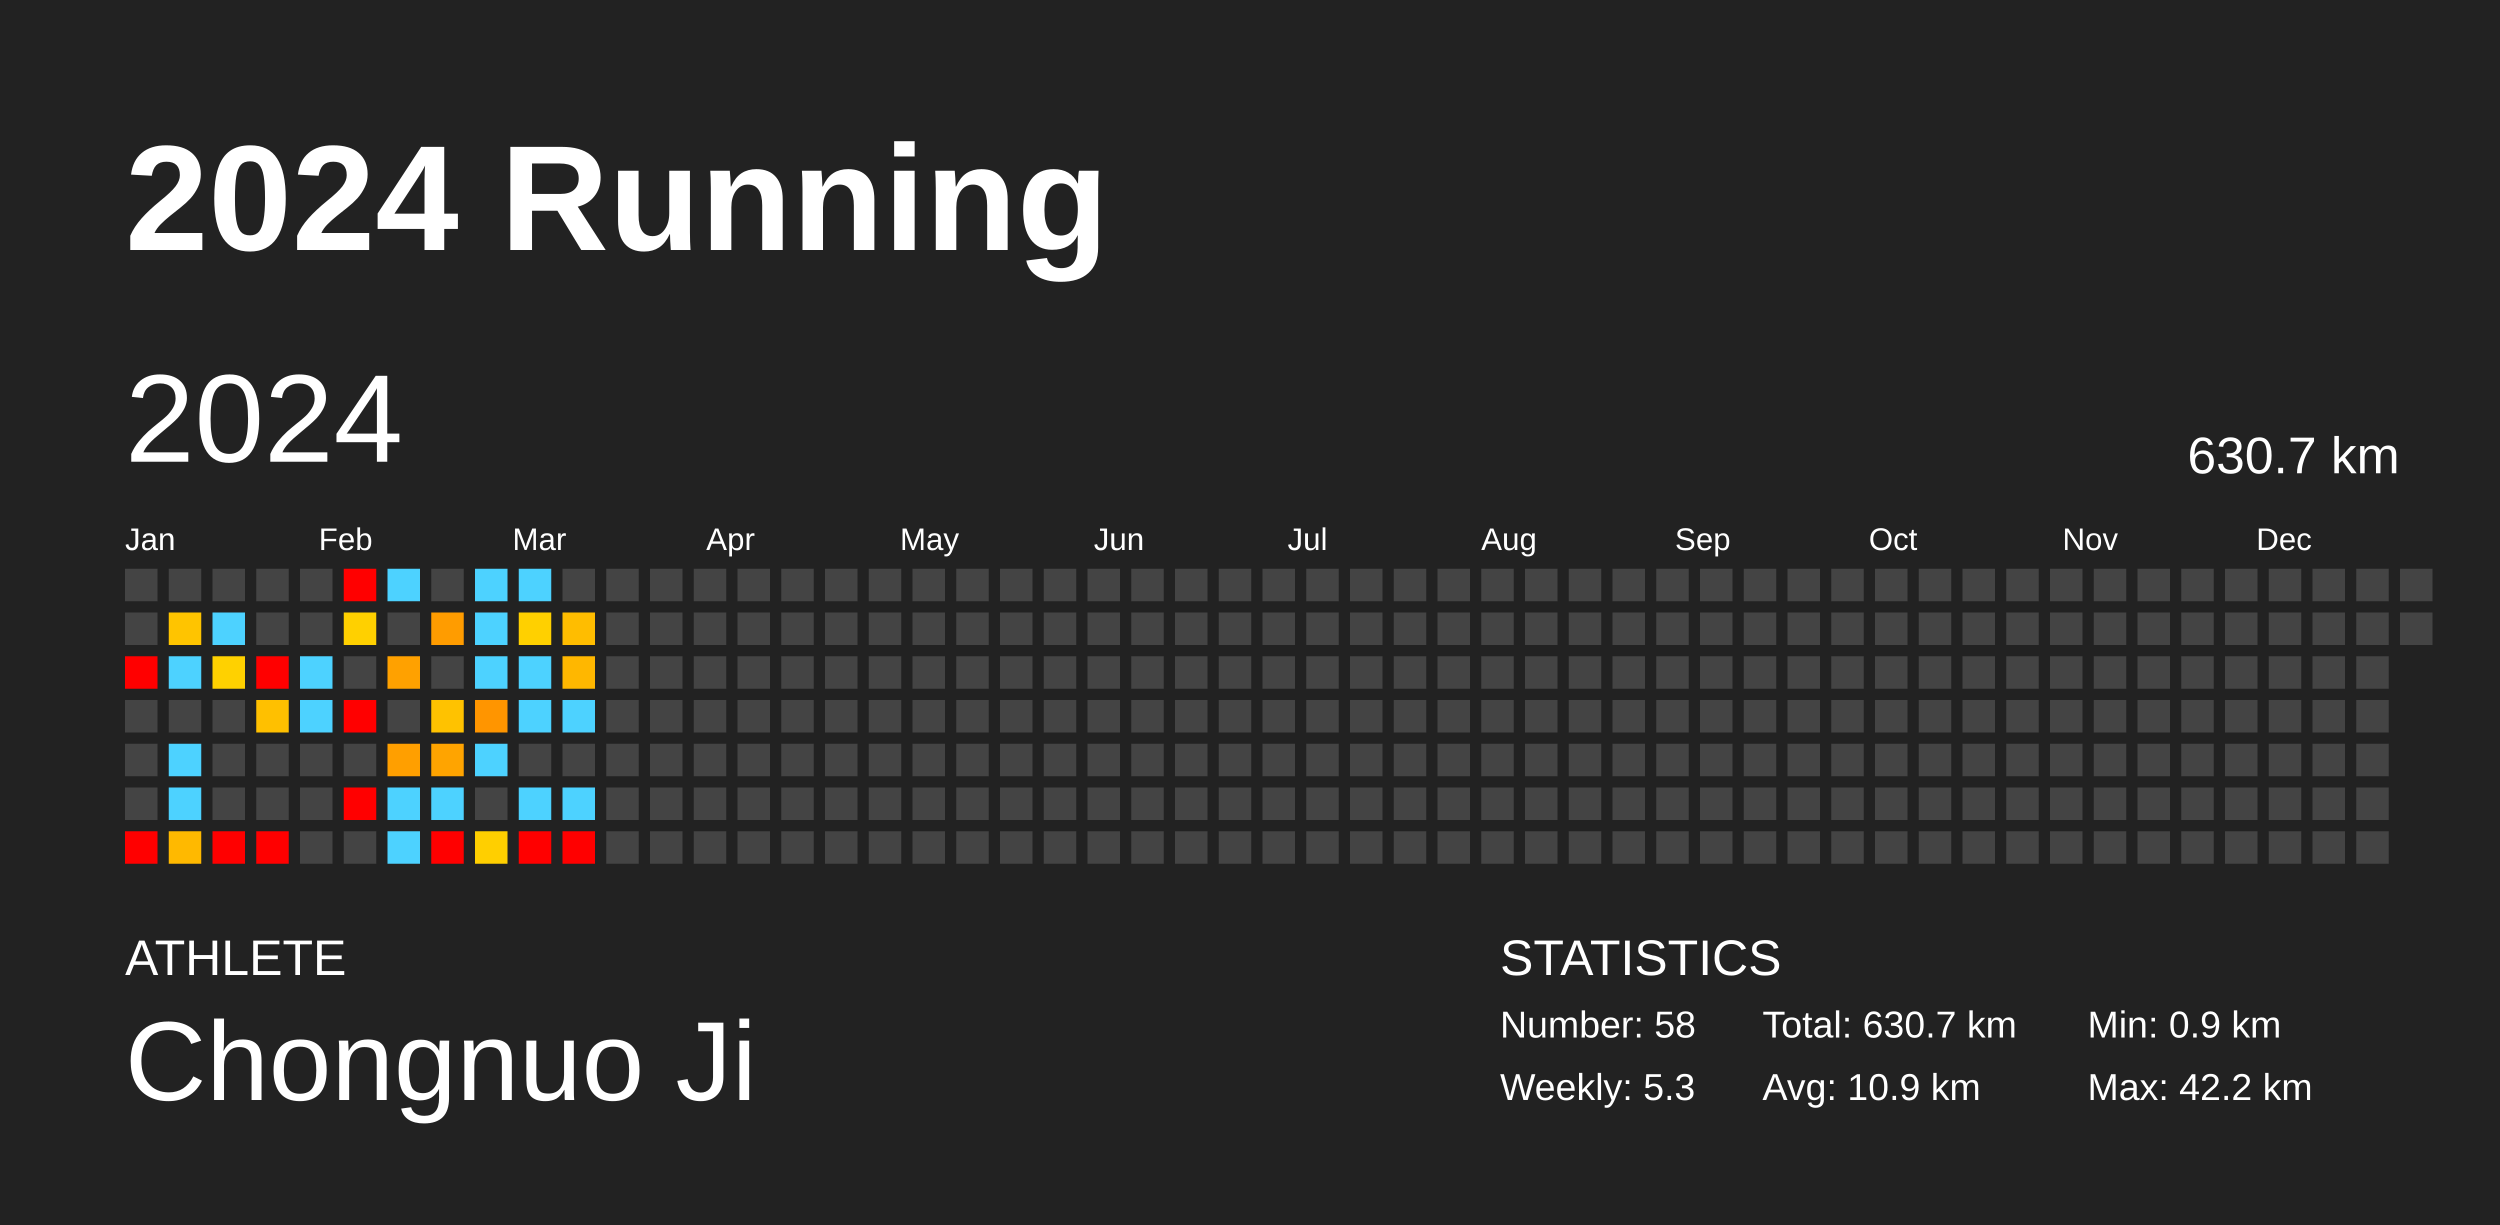
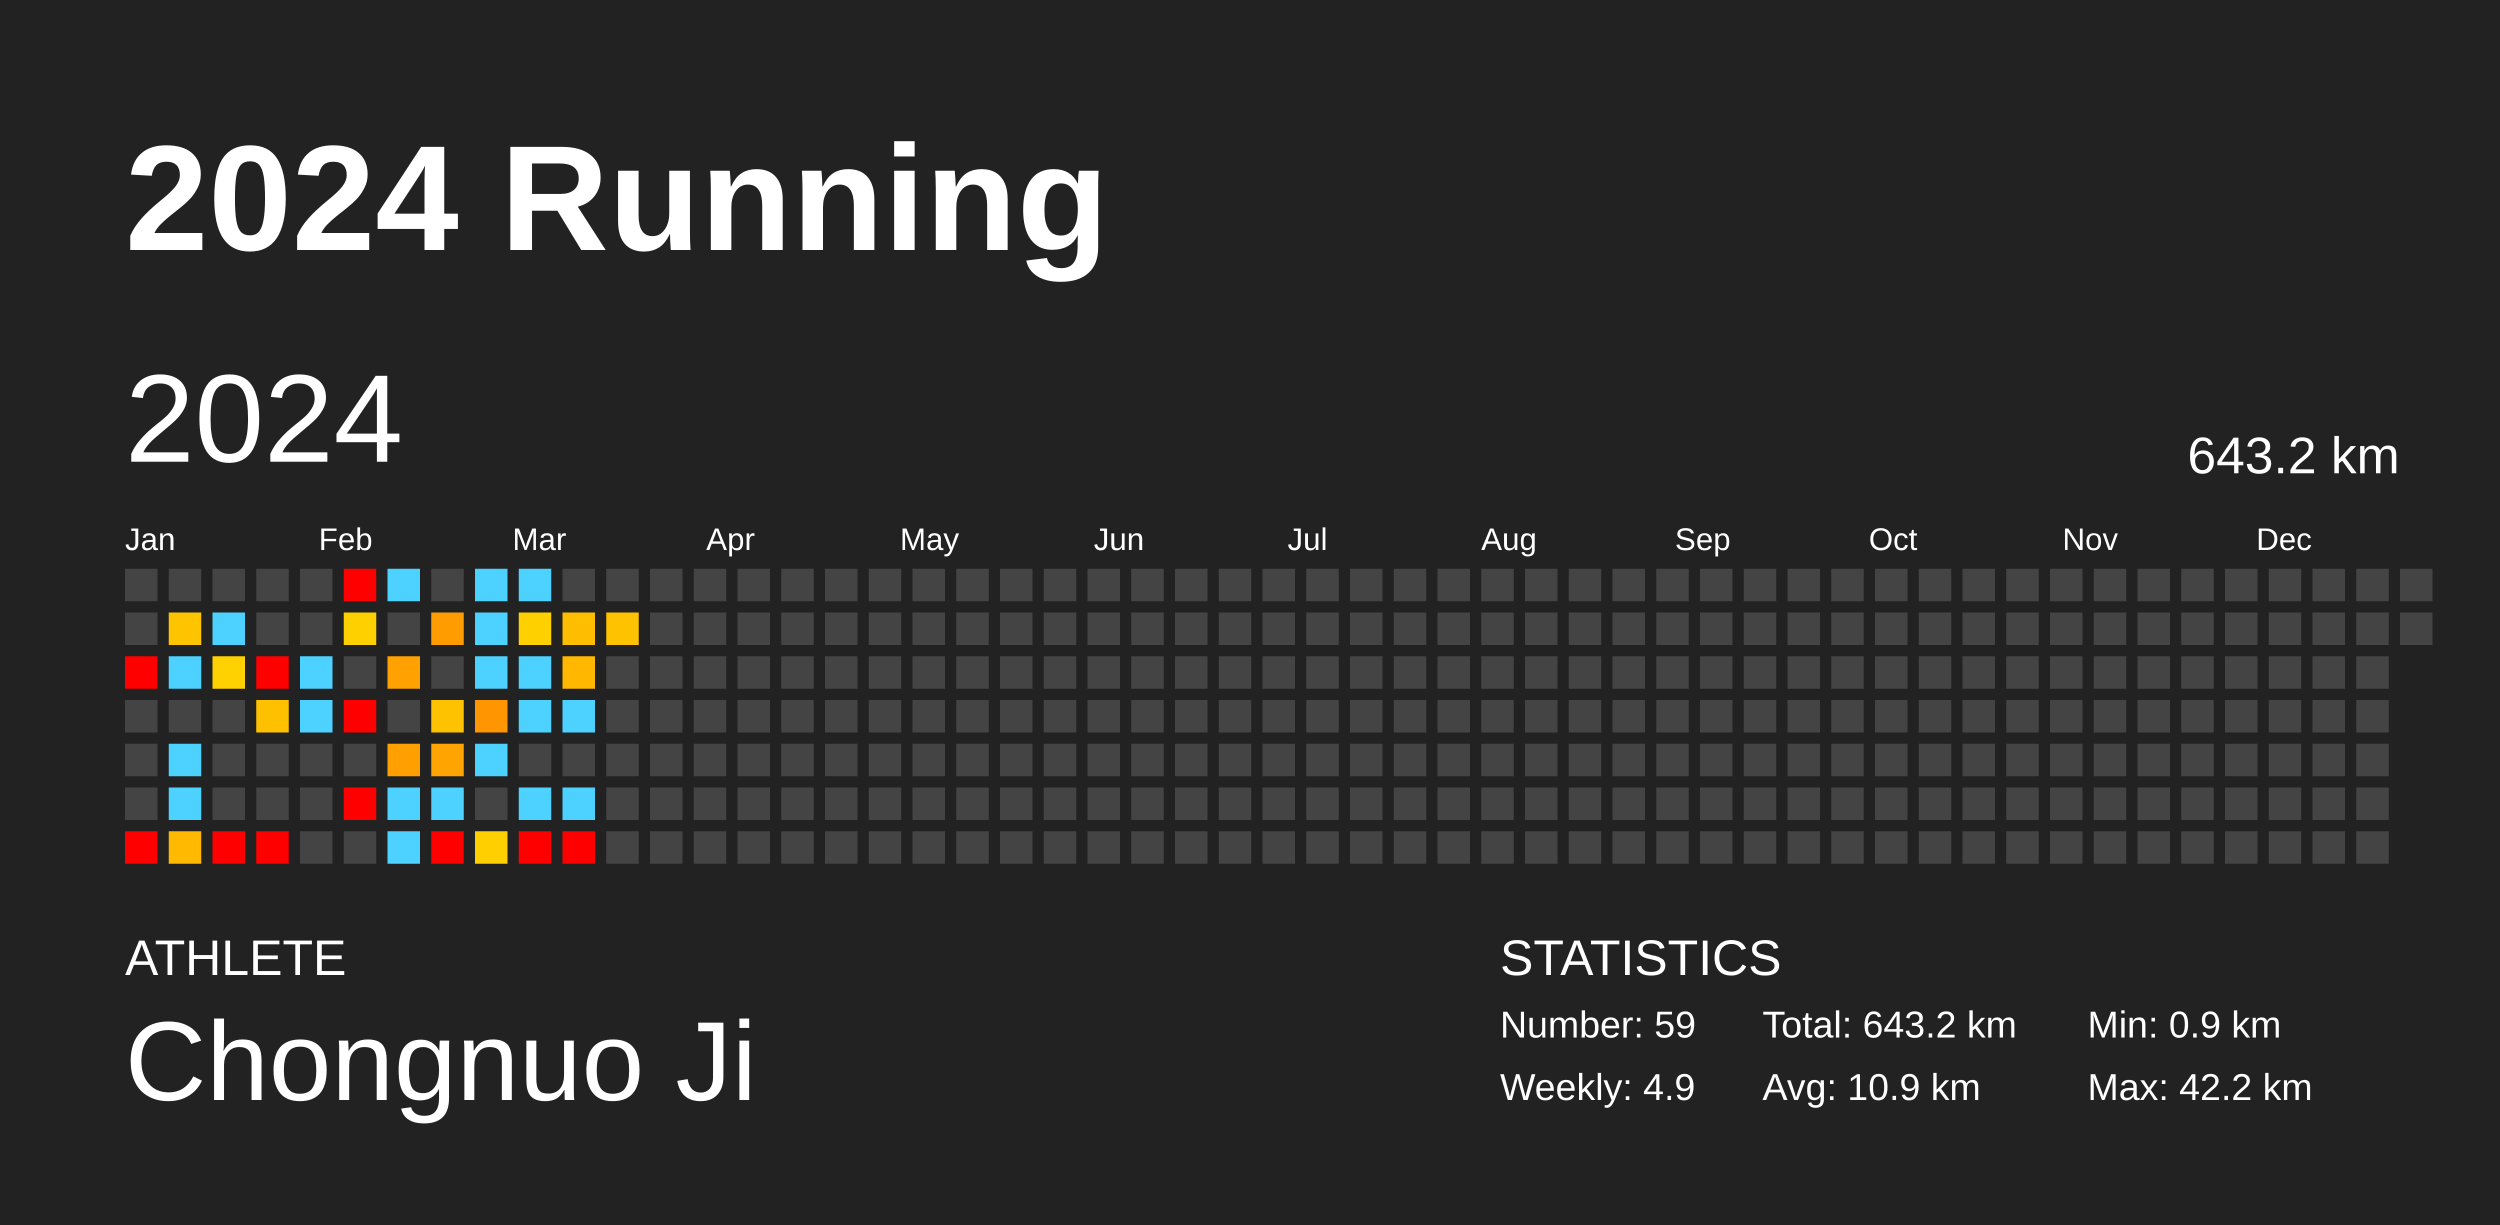
<svg xmlns="http://www.w3.org/2000/svg" baseProfile="full" height="98mm" version="1.1" viewBox="0,0,200,98" width="200mm">
  <defs />
  <rect fill="#222222" height="98" width="200" x="0" y="0" />
  <text fill="#FFFFFF" style="font-size:12px; font-family:Arial; font-weight:bold;" x="10" y="20">2024 Running</text>
  <text fill="#FFFFFF" style="font-size:4px; font-family:Arial" x="10" y="78">ATHLETE</text>
  <text fill="#FFFFFF" style="font-size:9px; font-family:Arial" x="10" y="88">Chongnuo Ji</text>
  <text fill="#FFFFFF" style="font-size:4px; font-family:Arial" x="120" y="78">STATISTICS</text>
-   <text fill="#FFFFFF" style="font-size:3px; font-family:Arial" x="120" y="83">Number: 58</text>
-   <text fill="#FFFFFF" style="font-size:3px; font-family:Arial" x="120" y="88">Weekly: 5.3</text>
-   <text fill="#FFFFFF" style="font-size:3px; font-family:Arial" x="141" y="83">Total: 630.7 km</text>
+   <text fill="#FFFFFF" style="font-size:3px; font-family:Arial" x="120" y="83">Number: 59</text>
+   <text fill="#FFFFFF" style="font-size:3px; font-family:Arial" x="120" y="88">Weekly: 4.9</text>
+   <text fill="#FFFFFF" style="font-size:3px; font-family:Arial" x="141" y="83">Total: 643.2 km</text>
  <text fill="#FFFFFF" style="font-size:3px; font-family:Arial" x="141" y="88">Avg: 10.9 km</text>
  <text fill="#FFFFFF" style="font-size:3px; font-family:Arial" x="167" y="83">Min: 0.9 km</text>
  <text fill="#FFFFFF" style="font-size:3px; font-family:Arial" x="167" y="88">Max: 42.2 km</text>
  <text dominant-baseline="hanging" fill="#FFFFFF" style="font-size:10.0px; font-family:Arial;" x="10" y="30">2024</text>
-   <text dominant-baseline="hanging" fill="#FFFFFF" style="font-size:4.125px; font-family:Arial;" x="175" y="35">630.7 km</text>
+   <text dominant-baseline="hanging" fill="#FFFFFF" style="font-size:4.125px; font-family:Arial;" x="175" y="35">643.2 km</text>
  <text fill="#FFFFFF" style="font-size:2.5px; font-family:Arial" x="10.0" y="44">Jan</text>
  <text fill="#FFFFFF" style="font-size:2.5px; font-family:Arial" x="25.5" y="44">Feb</text>
  <text fill="#FFFFFF" style="font-size:2.5px; font-family:Arial" x="41.0" y="44">Mar</text>
  <text fill="#FFFFFF" style="font-size:2.5px; font-family:Arial" x="56.5" y="44">Apr</text>
  <text fill="#FFFFFF" style="font-size:2.5px; font-family:Arial" x="72.0" y="44">May</text>
  <text fill="#FFFFFF" style="font-size:2.5px; font-family:Arial" x="87.5" y="44">Jun</text>
  <text fill="#FFFFFF" style="font-size:2.5px; font-family:Arial" x="103.0" y="44">Jul</text>
  <text fill="#FFFFFF" style="font-size:2.5px; font-family:Arial" x="118.5" y="44">Aug</text>
  <text fill="#FFFFFF" style="font-size:2.5px; font-family:Arial" x="134.0" y="44">Sep</text>
  <text fill="#FFFFFF" style="font-size:2.5px; font-family:Arial" x="149.5" y="44">Oct</text>
  <text fill="#FFFFFF" style="font-size:2.5px; font-family:Arial" x="165.0" y="44">Nov</text>
  <text fill="#FFFFFF" style="font-size:2.5px; font-family:Arial" x="180.5" y="44">Dec</text>
  <rect fill="#444444" height="2.6" width="2.6" x="10.0" y="45.5" />
  <rect fill="#444444" height="2.6" width="2.6" x="10.0" y="49.0" />
  <rect fill="red" height="2.6" width="2.6" x="10.0" y="52.5" />
  <rect fill="#444444" height="2.6" width="2.6" x="10.0" y="56.0" />
  <rect fill="#444444" height="2.6" width="2.6" x="10.0" y="59.5" />
  <rect fill="#444444" height="2.6" width="2.6" x="10.0" y="63.0" />
  <rect fill="red" height="2.6" width="2.6" x="10.0" y="66.5" />
  <rect fill="#444444" height="2.6" width="2.6" x="13.5" y="45.5" />
  <rect fill="#ffc400" height="2.6" width="2.6" x="13.5" y="49.0" />
  <rect fill="#4dd2ff" height="2.6" width="2.6" x="13.5" y="52.5" />
  <rect fill="#444444" height="2.6" width="2.6" x="13.5" y="56.0" />
  <rect fill="#4dd2ff" height="2.6" width="2.6" x="13.5" y="59.5" />
  <rect fill="#4dd2ff" height="2.6" width="2.6" x="13.5" y="63.0" />
  <rect fill="#ffb900" height="2.6" width="2.6" x="13.5" y="66.5" />
  <rect fill="#444444" height="2.6" width="2.6" x="17.0" y="45.5" />
  <rect fill="#4dd2ff" height="2.6" width="2.6" x="17.0" y="49.0" />
  <rect fill="#ffd100" height="2.6" width="2.6" x="17.0" y="52.5" />
  <rect fill="#444444" height="2.6" width="2.6" x="17.0" y="56.0" />
  <rect fill="#444444" height="2.6" width="2.6" x="17.0" y="59.5" />
  <rect fill="#444444" height="2.6" width="2.6" x="17.0" y="63.0" />
  <rect fill="red" height="2.6" width="2.6" x="17.0" y="66.5" />
  <rect fill="#444444" height="2.6" width="2.6" x="20.5" y="45.5" />
  <rect fill="#444444" height="2.6" width="2.6" x="20.5" y="49.0" />
  <rect fill="red" height="2.6" width="2.6" x="20.5" y="52.5" />
  <rect fill="#ffc000" height="2.6" width="2.6" x="20.5" y="56.0" />
  <rect fill="#444444" height="2.6" width="2.6" x="20.5" y="59.5" />
  <rect fill="#444444" height="2.6" width="2.6" x="20.5" y="63.0" />
  <rect fill="red" height="2.6" width="2.6" x="20.5" y="66.5" />
  <rect fill="#444444" height="2.6" width="2.6" x="24.0" y="45.5" />
  <rect fill="#444444" height="2.6" width="2.6" x="24.0" y="49.0" />
  <rect fill="#4dd2ff" height="2.6" width="2.6" x="24.0" y="52.5" />
  <rect fill="#4dd2ff" height="2.6" width="2.6" x="24.0" y="56.0" />
  <rect fill="#444444" height="2.6" width="2.6" x="24.0" y="59.5" />
  <rect fill="#444444" height="2.6" width="2.6" x="24.0" y="63.0" />
  <rect fill="#444444" height="2.6" width="2.6" x="24.0" y="66.5" />
  <rect fill="red" height="2.6" width="2.6" x="27.5" y="45.5" />
  <rect fill="#ffd000" height="2.6" width="2.6" x="27.5" y="49.0" />
  <rect fill="#444444" height="2.6" width="2.6" x="27.5" y="52.5" />
  <rect fill="red" height="2.6" width="2.6" x="27.5" y="56.0" />
  <rect fill="#444444" height="2.6" width="2.6" x="27.5" y="59.5" />
  <rect fill="red" height="2.6" width="2.6" x="27.5" y="63.0" />
  <rect fill="#444444" height="2.6" width="2.6" x="27.5" y="66.5" />
  <rect fill="#4dd2ff" height="2.6" width="2.6" x="31.0" y="45.5" />
  <rect fill="#444444" height="2.6" width="2.6" x="31.0" y="49.0" />
  <rect fill="#ffa100" height="2.6" width="2.6" x="31.0" y="52.5" />
  <rect fill="#444444" height="2.6" width="2.6" x="31.0" y="56.0" />
  <rect fill="#ff9f00" height="2.6" width="2.6" x="31.0" y="59.5" />
  <rect fill="#4dd2ff" height="2.6" width="2.6" x="31.0" y="63.0" />
  <rect fill="#4dd2ff" height="2.6" width="2.6" x="31.0" y="66.5" />
  <rect fill="#444444" height="2.6" width="2.6" x="34.5" y="45.5" />
  <rect fill="#ff9c00" height="2.6" width="2.6" x="34.5" y="49.0" />
  <rect fill="#444444" height="2.6" width="2.6" x="34.5" y="52.5" />
  <rect fill="#ffc200" height="2.6" width="2.6" x="34.5" y="56.0" />
  <rect fill="#ffa400" height="2.6" width="2.6" x="34.5" y="59.5" />
  <rect fill="#4dd2ff" height="2.6" width="2.6" x="34.5" y="63.0" />
  <rect fill="red" height="2.6" width="2.6" x="34.5" y="66.5" />
  <rect fill="#4dd2ff" height="2.6" width="2.6" x="38.0" y="45.5" />
  <rect fill="#4dd2ff" height="2.6" width="2.6" x="38.0" y="49.0" />
  <rect fill="#4dd2ff" height="2.6" width="2.6" x="38.0" y="52.5" />
  <rect fill="#ff9500" height="2.6" width="2.6" x="38.0" y="56.0" />
  <rect fill="#4dd2ff" height="2.6" width="2.6" x="38.0" y="59.5" />
  <rect fill="#444444" height="2.6" width="2.6" x="38.0" y="63.0" />
  <rect fill="#ffcf00" height="2.6" width="2.6" x="38.0" y="66.5" />
  <rect fill="#4dd2ff" height="2.6" width="2.6" x="41.5" y="45.5" />
  <rect fill="#ffd000" height="2.6" width="2.6" x="41.5" y="49.0" />
  <rect fill="#4dd2ff" height="2.6" width="2.6" x="41.5" y="52.5" />
  <rect fill="#4dd2ff" height="2.6" width="2.6" x="41.5" y="56.0" />
  <rect fill="#444444" height="2.6" width="2.6" x="41.5" y="59.5" />
  <rect fill="#4dd2ff" height="2.6" width="2.6" x="41.5" y="63.0" />
  <rect fill="red" height="2.6" width="2.6" x="41.5" y="66.5" />
  <rect fill="#444444" height="2.6" width="2.6" x="45.0" y="45.5" />
  <rect fill="#ffbd00" height="2.6" width="2.6" x="45.0" y="49.0" />
  <rect fill="#ffb700" height="2.6" width="2.6" x="45.0" y="52.5" />
  <rect fill="#4dd2ff" height="2.6" width="2.6" x="45.0" y="56.0" />
  <rect fill="#444444" height="2.6" width="2.6" x="45.0" y="59.5" />
  <rect fill="#4dd2ff" height="2.6" width="2.6" x="45.0" y="63.0" />
  <rect fill="red" height="2.6" width="2.6" x="45.0" y="66.5" />
  <rect fill="#444444" height="2.6" width="2.6" x="48.5" y="45.5" />
-   <rect fill="#444444" height="2.6" width="2.6" x="48.5" y="49.0" />
+   <rect fill="#ffc200" height="2.6" width="2.6" x="48.5" y="49.0" />
  <rect fill="#444444" height="2.6" width="2.6" x="48.5" y="52.5" />
  <rect fill="#444444" height="2.6" width="2.6" x="48.5" y="56.0" />
  <rect fill="#444444" height="2.6" width="2.6" x="48.5" y="59.5" />
  <rect fill="#444444" height="2.6" width="2.6" x="48.5" y="63.0" />
  <rect fill="#444444" height="2.6" width="2.6" x="48.5" y="66.5" />
  <rect fill="#444444" height="2.6" width="2.6" x="52.0" y="45.5" />
  <rect fill="#444444" height="2.6" width="2.6" x="52.0" y="49.0" />
  <rect fill="#444444" height="2.6" width="2.6" x="52.0" y="52.5" />
  <rect fill="#444444" height="2.6" width="2.6" x="52.0" y="56.0" />
  <rect fill="#444444" height="2.6" width="2.6" x="52.0" y="59.5" />
  <rect fill="#444444" height="2.6" width="2.6" x="52.0" y="63.0" />
  <rect fill="#444444" height="2.6" width="2.6" x="52.0" y="66.5" />
  <rect fill="#444444" height="2.6" width="2.6" x="55.5" y="45.5" />
  <rect fill="#444444" height="2.6" width="2.6" x="55.5" y="49.0" />
  <rect fill="#444444" height="2.6" width="2.6" x="55.5" y="52.5" />
  <rect fill="#444444" height="2.6" width="2.6" x="55.5" y="56.0" />
  <rect fill="#444444" height="2.6" width="2.6" x="55.5" y="59.5" />
  <rect fill="#444444" height="2.6" width="2.6" x="55.5" y="63.0" />
  <rect fill="#444444" height="2.6" width="2.6" x="55.5" y="66.5" />
  <rect fill="#444444" height="2.6" width="2.6" x="59.0" y="45.5" />
  <rect fill="#444444" height="2.6" width="2.6" x="59.0" y="49.0" />
  <rect fill="#444444" height="2.6" width="2.6" x="59.0" y="52.5" />
  <rect fill="#444444" height="2.6" width="2.6" x="59.0" y="56.0" />
  <rect fill="#444444" height="2.6" width="2.6" x="59.0" y="59.5" />
  <rect fill="#444444" height="2.6" width="2.6" x="59.0" y="63.0" />
  <rect fill="#444444" height="2.6" width="2.6" x="59.0" y="66.5" />
  <rect fill="#444444" height="2.6" width="2.6" x="62.5" y="45.5" />
  <rect fill="#444444" height="2.6" width="2.6" x="62.5" y="49.0" />
  <rect fill="#444444" height="2.6" width="2.6" x="62.5" y="52.5" />
  <rect fill="#444444" height="2.6" width="2.6" x="62.5" y="56.0" />
  <rect fill="#444444" height="2.6" width="2.6" x="62.5" y="59.5" />
  <rect fill="#444444" height="2.6" width="2.6" x="62.5" y="63.0" />
  <rect fill="#444444" height="2.6" width="2.6" x="62.5" y="66.5" />
  <rect fill="#444444" height="2.6" width="2.6" x="66.0" y="45.5" />
  <rect fill="#444444" height="2.6" width="2.6" x="66.0" y="49.0" />
  <rect fill="#444444" height="2.6" width="2.6" x="66.0" y="52.5" />
  <rect fill="#444444" height="2.6" width="2.6" x="66.0" y="56.0" />
  <rect fill="#444444" height="2.6" width="2.6" x="66.0" y="59.5" />
  <rect fill="#444444" height="2.6" width="2.6" x="66.0" y="63.0" />
  <rect fill="#444444" height="2.6" width="2.6" x="66.0" y="66.5" />
  <rect fill="#444444" height="2.6" width="2.6" x="69.5" y="45.5" />
  <rect fill="#444444" height="2.6" width="2.6" x="69.5" y="49.0" />
  <rect fill="#444444" height="2.6" width="2.6" x="69.5" y="52.5" />
  <rect fill="#444444" height="2.6" width="2.6" x="69.5" y="56.0" />
  <rect fill="#444444" height="2.6" width="2.6" x="69.5" y="59.5" />
  <rect fill="#444444" height="2.6" width="2.6" x="69.5" y="63.0" />
  <rect fill="#444444" height="2.6" width="2.6" x="69.5" y="66.5" />
  <rect fill="#444444" height="2.6" width="2.6" x="73.0" y="45.5" />
  <rect fill="#444444" height="2.6" width="2.6" x="73.0" y="49.0" />
  <rect fill="#444444" height="2.6" width="2.6" x="73.0" y="52.5" />
  <rect fill="#444444" height="2.6" width="2.6" x="73.0" y="56.0" />
  <rect fill="#444444" height="2.6" width="2.6" x="73.0" y="59.5" />
  <rect fill="#444444" height="2.6" width="2.6" x="73.0" y="63.0" />
  <rect fill="#444444" height="2.6" width="2.6" x="73.0" y="66.5" />
  <rect fill="#444444" height="2.6" width="2.6" x="76.5" y="45.5" />
  <rect fill="#444444" height="2.6" width="2.6" x="76.5" y="49.0" />
  <rect fill="#444444" height="2.6" width="2.6" x="76.5" y="52.5" />
  <rect fill="#444444" height="2.6" width="2.6" x="76.5" y="56.0" />
  <rect fill="#444444" height="2.6" width="2.6" x="76.5" y="59.5" />
  <rect fill="#444444" height="2.6" width="2.6" x="76.5" y="63.0" />
  <rect fill="#444444" height="2.6" width="2.6" x="76.5" y="66.5" />
  <rect fill="#444444" height="2.6" width="2.6" x="80.0" y="45.5" />
  <rect fill="#444444" height="2.6" width="2.6" x="80.0" y="49.0" />
  <rect fill="#444444" height="2.6" width="2.6" x="80.0" y="52.5" />
  <rect fill="#444444" height="2.6" width="2.6" x="80.0" y="56.0" />
  <rect fill="#444444" height="2.6" width="2.6" x="80.0" y="59.5" />
  <rect fill="#444444" height="2.6" width="2.6" x="80.0" y="63.0" />
  <rect fill="#444444" height="2.6" width="2.6" x="80.0" y="66.5" />
  <rect fill="#444444" height="2.6" width="2.6" x="83.5" y="45.5" />
  <rect fill="#444444" height="2.6" width="2.6" x="83.5" y="49.0" />
  <rect fill="#444444" height="2.6" width="2.6" x="83.5" y="52.5" />
  <rect fill="#444444" height="2.6" width="2.6" x="83.5" y="56.0" />
  <rect fill="#444444" height="2.6" width="2.6" x="83.5" y="59.5" />
  <rect fill="#444444" height="2.6" width="2.6" x="83.5" y="63.0" />
  <rect fill="#444444" height="2.6" width="2.6" x="83.5" y="66.5" />
  <rect fill="#444444" height="2.6" width="2.6" x="87.0" y="45.5" />
  <rect fill="#444444" height="2.6" width="2.6" x="87.0" y="49.0" />
  <rect fill="#444444" height="2.6" width="2.6" x="87.0" y="52.5" />
  <rect fill="#444444" height="2.6" width="2.6" x="87.0" y="56.0" />
  <rect fill="#444444" height="2.6" width="2.6" x="87.0" y="59.5" />
  <rect fill="#444444" height="2.6" width="2.6" x="87.0" y="63.0" />
  <rect fill="#444444" height="2.6" width="2.6" x="87.0" y="66.5" />
  <rect fill="#444444" height="2.6" width="2.6" x="90.5" y="45.5" />
  <rect fill="#444444" height="2.6" width="2.6" x="90.5" y="49.0" />
  <rect fill="#444444" height="2.6" width="2.6" x="90.5" y="52.5" />
  <rect fill="#444444" height="2.6" width="2.6" x="90.5" y="56.0" />
  <rect fill="#444444" height="2.6" width="2.6" x="90.5" y="59.5" />
  <rect fill="#444444" height="2.6" width="2.6" x="90.5" y="63.0" />
  <rect fill="#444444" height="2.6" width="2.6" x="90.5" y="66.5" />
  <rect fill="#444444" height="2.6" width="2.6" x="94.0" y="45.5" />
  <rect fill="#444444" height="2.6" width="2.6" x="94.0" y="49.0" />
  <rect fill="#444444" height="2.6" width="2.6" x="94.0" y="52.5" />
  <rect fill="#444444" height="2.6" width="2.6" x="94.0" y="56.0" />
  <rect fill="#444444" height="2.6" width="2.6" x="94.0" y="59.5" />
  <rect fill="#444444" height="2.6" width="2.6" x="94.0" y="63.0" />
  <rect fill="#444444" height="2.6" width="2.6" x="94.0" y="66.5" />
  <rect fill="#444444" height="2.6" width="2.6" x="97.5" y="45.5" />
  <rect fill="#444444" height="2.6" width="2.6" x="97.5" y="49.0" />
  <rect fill="#444444" height="2.6" width="2.6" x="97.5" y="52.5" />
  <rect fill="#444444" height="2.6" width="2.6" x="97.5" y="56.0" />
  <rect fill="#444444" height="2.6" width="2.6" x="97.5" y="59.5" />
  <rect fill="#444444" height="2.6" width="2.6" x="97.5" y="63.0" />
  <rect fill="#444444" height="2.6" width="2.6" x="97.5" y="66.5" />
  <rect fill="#444444" height="2.6" width="2.6" x="101.0" y="45.5" />
  <rect fill="#444444" height="2.6" width="2.6" x="101.0" y="49.0" />
  <rect fill="#444444" height="2.6" width="2.6" x="101.0" y="52.5" />
  <rect fill="#444444" height="2.6" width="2.6" x="101.0" y="56.0" />
  <rect fill="#444444" height="2.6" width="2.6" x="101.0" y="59.5" />
  <rect fill="#444444" height="2.6" width="2.6" x="101.0" y="63.0" />
  <rect fill="#444444" height="2.6" width="2.6" x="101.0" y="66.5" />
  <rect fill="#444444" height="2.6" width="2.6" x="104.5" y="45.5" />
  <rect fill="#444444" height="2.6" width="2.6" x="104.5" y="49.0" />
  <rect fill="#444444" height="2.6" width="2.6" x="104.5" y="52.5" />
  <rect fill="#444444" height="2.6" width="2.6" x="104.5" y="56.0" />
  <rect fill="#444444" height="2.6" width="2.6" x="104.5" y="59.5" />
  <rect fill="#444444" height="2.6" width="2.6" x="104.5" y="63.0" />
  <rect fill="#444444" height="2.6" width="2.6" x="104.5" y="66.5" />
  <rect fill="#444444" height="2.6" width="2.6" x="108.0" y="45.5" />
  <rect fill="#444444" height="2.6" width="2.6" x="108.0" y="49.0" />
  <rect fill="#444444" height="2.6" width="2.6" x="108.0" y="52.5" />
  <rect fill="#444444" height="2.6" width="2.6" x="108.0" y="56.0" />
  <rect fill="#444444" height="2.6" width="2.6" x="108.0" y="59.5" />
  <rect fill="#444444" height="2.6" width="2.6" x="108.0" y="63.0" />
  <rect fill="#444444" height="2.6" width="2.6" x="108.0" y="66.5" />
  <rect fill="#444444" height="2.6" width="2.6" x="111.5" y="45.5" />
  <rect fill="#444444" height="2.6" width="2.6" x="111.5" y="49.0" />
  <rect fill="#444444" height="2.6" width="2.6" x="111.5" y="52.5" />
  <rect fill="#444444" height="2.6" width="2.6" x="111.5" y="56.0" />
  <rect fill="#444444" height="2.6" width="2.6" x="111.5" y="59.5" />
  <rect fill="#444444" height="2.6" width="2.6" x="111.5" y="63.0" />
  <rect fill="#444444" height="2.6" width="2.6" x="111.5" y="66.5" />
  <rect fill="#444444" height="2.6" width="2.6" x="115.0" y="45.5" />
  <rect fill="#444444" height="2.6" width="2.6" x="115.0" y="49.0" />
  <rect fill="#444444" height="2.6" width="2.6" x="115.0" y="52.5" />
  <rect fill="#444444" height="2.6" width="2.6" x="115.0" y="56.0" />
  <rect fill="#444444" height="2.6" width="2.6" x="115.0" y="59.5" />
  <rect fill="#444444" height="2.6" width="2.6" x="115.0" y="63.0" />
  <rect fill="#444444" height="2.6" width="2.6" x="115.0" y="66.5" />
  <rect fill="#444444" height="2.6" width="2.6" x="118.5" y="45.5" />
  <rect fill="#444444" height="2.6" width="2.6" x="118.5" y="49.0" />
  <rect fill="#444444" height="2.6" width="2.6" x="118.5" y="52.5" />
  <rect fill="#444444" height="2.6" width="2.6" x="118.5" y="56.0" />
  <rect fill="#444444" height="2.6" width="2.6" x="118.5" y="59.5" />
  <rect fill="#444444" height="2.6" width="2.6" x="118.5" y="63.0" />
  <rect fill="#444444" height="2.6" width="2.6" x="118.5" y="66.5" />
  <rect fill="#444444" height="2.6" width="2.6" x="122.0" y="45.5" />
  <rect fill="#444444" height="2.6" width="2.6" x="122.0" y="49.0" />
  <rect fill="#444444" height="2.6" width="2.6" x="122.0" y="52.5" />
  <rect fill="#444444" height="2.6" width="2.6" x="122.0" y="56.0" />
  <rect fill="#444444" height="2.6" width="2.6" x="122.0" y="59.5" />
  <rect fill="#444444" height="2.6" width="2.6" x="122.0" y="63.0" />
  <rect fill="#444444" height="2.6" width="2.6" x="122.0" y="66.5" />
  <rect fill="#444444" height="2.6" width="2.6" x="125.5" y="45.5" />
  <rect fill="#444444" height="2.6" width="2.6" x="125.5" y="49.0" />
  <rect fill="#444444" height="2.6" width="2.6" x="125.5" y="52.5" />
  <rect fill="#444444" height="2.6" width="2.6" x="125.5" y="56.0" />
  <rect fill="#444444" height="2.6" width="2.6" x="125.5" y="59.5" />
  <rect fill="#444444" height="2.6" width="2.6" x="125.5" y="63.0" />
  <rect fill="#444444" height="2.6" width="2.6" x="125.5" y="66.5" />
  <rect fill="#444444" height="2.6" width="2.6" x="129.0" y="45.5" />
  <rect fill="#444444" height="2.6" width="2.6" x="129.0" y="49.0" />
  <rect fill="#444444" height="2.6" width="2.6" x="129.0" y="52.5" />
  <rect fill="#444444" height="2.6" width="2.6" x="129.0" y="56.0" />
  <rect fill="#444444" height="2.6" width="2.6" x="129.0" y="59.5" />
  <rect fill="#444444" height="2.6" width="2.6" x="129.0" y="63.0" />
  <rect fill="#444444" height="2.6" width="2.6" x="129.0" y="66.5" />
  <rect fill="#444444" height="2.6" width="2.6" x="132.5" y="45.5" />
  <rect fill="#444444" height="2.6" width="2.6" x="132.5" y="49.0" />
  <rect fill="#444444" height="2.6" width="2.6" x="132.5" y="52.5" />
  <rect fill="#444444" height="2.6" width="2.6" x="132.5" y="56.0" />
  <rect fill="#444444" height="2.6" width="2.6" x="132.5" y="59.5" />
  <rect fill="#444444" height="2.6" width="2.6" x="132.5" y="63.0" />
  <rect fill="#444444" height="2.6" width="2.6" x="132.5" y="66.5" />
  <rect fill="#444444" height="2.6" width="2.6" x="136.0" y="45.5" />
  <rect fill="#444444" height="2.6" width="2.6" x="136.0" y="49.0" />
  <rect fill="#444444" height="2.6" width="2.6" x="136.0" y="52.5" />
  <rect fill="#444444" height="2.6" width="2.6" x="136.0" y="56.0" />
  <rect fill="#444444" height="2.6" width="2.6" x="136.0" y="59.5" />
  <rect fill="#444444" height="2.6" width="2.6" x="136.0" y="63.0" />
  <rect fill="#444444" height="2.6" width="2.6" x="136.0" y="66.5" />
  <rect fill="#444444" height="2.6" width="2.6" x="139.5" y="45.5" />
  <rect fill="#444444" height="2.6" width="2.6" x="139.5" y="49.0" />
  <rect fill="#444444" height="2.6" width="2.6" x="139.5" y="52.5" />
  <rect fill="#444444" height="2.6" width="2.6" x="139.5" y="56.0" />
  <rect fill="#444444" height="2.6" width="2.6" x="139.5" y="59.5" />
  <rect fill="#444444" height="2.6" width="2.6" x="139.5" y="63.0" />
  <rect fill="#444444" height="2.6" width="2.6" x="139.5" y="66.5" />
  <rect fill="#444444" height="2.6" width="2.6" x="143.0" y="45.5" />
  <rect fill="#444444" height="2.6" width="2.6" x="143.0" y="49.0" />
  <rect fill="#444444" height="2.6" width="2.6" x="143.0" y="52.5" />
  <rect fill="#444444" height="2.6" width="2.6" x="143.0" y="56.0" />
  <rect fill="#444444" height="2.6" width="2.6" x="143.0" y="59.5" />
  <rect fill="#444444" height="2.6" width="2.6" x="143.0" y="63.0" />
  <rect fill="#444444" height="2.6" width="2.6" x="143.0" y="66.5" />
  <rect fill="#444444" height="2.6" width="2.6" x="146.5" y="45.5" />
  <rect fill="#444444" height="2.6" width="2.6" x="146.5" y="49.0" />
  <rect fill="#444444" height="2.6" width="2.6" x="146.5" y="52.5" />
  <rect fill="#444444" height="2.6" width="2.6" x="146.5" y="56.0" />
  <rect fill="#444444" height="2.6" width="2.6" x="146.5" y="59.5" />
  <rect fill="#444444" height="2.6" width="2.6" x="146.5" y="63.0" />
  <rect fill="#444444" height="2.6" width="2.6" x="146.5" y="66.5" />
  <rect fill="#444444" height="2.6" width="2.6" x="150.0" y="45.5" />
  <rect fill="#444444" height="2.6" width="2.6" x="150.0" y="49.0" />
  <rect fill="#444444" height="2.6" width="2.6" x="150.0" y="52.5" />
  <rect fill="#444444" height="2.6" width="2.6" x="150.0" y="56.0" />
  <rect fill="#444444" height="2.6" width="2.6" x="150.0" y="59.5" />
  <rect fill="#444444" height="2.6" width="2.6" x="150.0" y="63.0" />
  <rect fill="#444444" height="2.6" width="2.6" x="150.0" y="66.5" />
  <rect fill="#444444" height="2.6" width="2.6" x="153.5" y="45.5" />
  <rect fill="#444444" height="2.6" width="2.6" x="153.5" y="49.0" />
  <rect fill="#444444" height="2.6" width="2.6" x="153.5" y="52.5" />
  <rect fill="#444444" height="2.6" width="2.6" x="153.5" y="56.0" />
  <rect fill="#444444" height="2.6" width="2.6" x="153.5" y="59.5" />
  <rect fill="#444444" height="2.6" width="2.6" x="153.5" y="63.0" />
  <rect fill="#444444" height="2.6" width="2.6" x="153.5" y="66.5" />
  <rect fill="#444444" height="2.6" width="2.6" x="157.0" y="45.5" />
  <rect fill="#444444" height="2.6" width="2.6" x="157.0" y="49.0" />
  <rect fill="#444444" height="2.6" width="2.6" x="157.0" y="52.5" />
  <rect fill="#444444" height="2.6" width="2.6" x="157.0" y="56.0" />
  <rect fill="#444444" height="2.6" width="2.6" x="157.0" y="59.5" />
  <rect fill="#444444" height="2.6" width="2.6" x="157.0" y="63.0" />
  <rect fill="#444444" height="2.6" width="2.6" x="157.0" y="66.5" />
  <rect fill="#444444" height="2.6" width="2.6" x="160.5" y="45.5" />
  <rect fill="#444444" height="2.6" width="2.6" x="160.5" y="49.0" />
  <rect fill="#444444" height="2.6" width="2.6" x="160.5" y="52.5" />
  <rect fill="#444444" height="2.6" width="2.6" x="160.5" y="56.0" />
  <rect fill="#444444" height="2.6" width="2.6" x="160.5" y="59.5" />
  <rect fill="#444444" height="2.6" width="2.6" x="160.5" y="63.0" />
  <rect fill="#444444" height="2.6" width="2.6" x="160.5" y="66.5" />
  <rect fill="#444444" height="2.6" width="2.6" x="164.0" y="45.5" />
  <rect fill="#444444" height="2.6" width="2.6" x="164.0" y="49.0" />
  <rect fill="#444444" height="2.6" width="2.6" x="164.0" y="52.5" />
  <rect fill="#444444" height="2.6" width="2.6" x="164.0" y="56.0" />
  <rect fill="#444444" height="2.6" width="2.6" x="164.0" y="59.5" />
  <rect fill="#444444" height="2.6" width="2.6" x="164.0" y="63.0" />
  <rect fill="#444444" height="2.6" width="2.6" x="164.0" y="66.5" />
  <rect fill="#444444" height="2.6" width="2.6" x="167.5" y="45.5" />
  <rect fill="#444444" height="2.6" width="2.6" x="167.5" y="49.0" />
  <rect fill="#444444" height="2.6" width="2.6" x="167.5" y="52.5" />
  <rect fill="#444444" height="2.6" width="2.6" x="167.5" y="56.0" />
  <rect fill="#444444" height="2.6" width="2.6" x="167.5" y="59.5" />
  <rect fill="#444444" height="2.6" width="2.6" x="167.5" y="63.0" />
  <rect fill="#444444" height="2.6" width="2.6" x="167.5" y="66.5" />
  <rect fill="#444444" height="2.6" width="2.6" x="171.0" y="45.5" />
  <rect fill="#444444" height="2.6" width="2.6" x="171.0" y="49.0" />
  <rect fill="#444444" height="2.6" width="2.6" x="171.0" y="52.5" />
  <rect fill="#444444" height="2.6" width="2.6" x="171.0" y="56.0" />
  <rect fill="#444444" height="2.6" width="2.6" x="171.0" y="59.5" />
  <rect fill="#444444" height="2.6" width="2.6" x="171.0" y="63.0" />
  <rect fill="#444444" height="2.6" width="2.6" x="171.0" y="66.5" />
  <rect fill="#444444" height="2.6" width="2.6" x="174.5" y="45.5" />
  <rect fill="#444444" height="2.6" width="2.6" x="174.5" y="49.0" />
  <rect fill="#444444" height="2.6" width="2.6" x="174.5" y="52.5" />
  <rect fill="#444444" height="2.6" width="2.6" x="174.5" y="56.0" />
  <rect fill="#444444" height="2.6" width="2.6" x="174.5" y="59.5" />
  <rect fill="#444444" height="2.6" width="2.6" x="174.5" y="63.0" />
  <rect fill="#444444" height="2.6" width="2.6" x="174.5" y="66.5" />
  <rect fill="#444444" height="2.6" width="2.6" x="178.0" y="45.5" />
  <rect fill="#444444" height="2.6" width="2.6" x="178.0" y="49.0" />
  <rect fill="#444444" height="2.6" width="2.6" x="178.0" y="52.5" />
  <rect fill="#444444" height="2.6" width="2.6" x="178.0" y="56.0" />
  <rect fill="#444444" height="2.6" width="2.6" x="178.0" y="59.5" />
  <rect fill="#444444" height="2.6" width="2.6" x="178.0" y="63.0" />
  <rect fill="#444444" height="2.6" width="2.6" x="178.0" y="66.5" />
  <rect fill="#444444" height="2.6" width="2.6" x="181.5" y="45.5" />
  <rect fill="#444444" height="2.6" width="2.6" x="181.5" y="49.0" />
  <rect fill="#444444" height="2.6" width="2.6" x="181.5" y="52.5" />
  <rect fill="#444444" height="2.6" width="2.6" x="181.5" y="56.0" />
  <rect fill="#444444" height="2.6" width="2.6" x="181.5" y="59.5" />
  <rect fill="#444444" height="2.6" width="2.6" x="181.5" y="63.0" />
  <rect fill="#444444" height="2.6" width="2.6" x="181.5" y="66.5" />
  <rect fill="#444444" height="2.6" width="2.6" x="185.0" y="45.5" />
  <rect fill="#444444" height="2.6" width="2.6" x="185.0" y="49.0" />
  <rect fill="#444444" height="2.6" width="2.6" x="185.0" y="52.5" />
  <rect fill="#444444" height="2.6" width="2.6" x="185.0" y="56.0" />
  <rect fill="#444444" height="2.6" width="2.6" x="185.0" y="59.5" />
  <rect fill="#444444" height="2.6" width="2.6" x="185.0" y="63.0" />
  <rect fill="#444444" height="2.6" width="2.6" x="185.0" y="66.5" />
  <rect fill="#444444" height="2.6" width="2.6" x="188.5" y="45.5" />
  <rect fill="#444444" height="2.6" width="2.6" x="188.5" y="49.0" />
  <rect fill="#444444" height="2.6" width="2.6" x="188.5" y="52.5" />
  <rect fill="#444444" height="2.6" width="2.6" x="188.5" y="56.0" />
  <rect fill="#444444" height="2.6" width="2.6" x="188.5" y="59.5" />
  <rect fill="#444444" height="2.6" width="2.6" x="188.5" y="63.0" />
  <rect fill="#444444" height="2.6" width="2.6" x="188.5" y="66.5" />
  <rect fill="#444444" height="2.6" width="2.6" x="192.0" y="45.5" />
  <rect fill="#444444" height="2.6" width="2.6" x="192.0" y="49.0" />
</svg>
